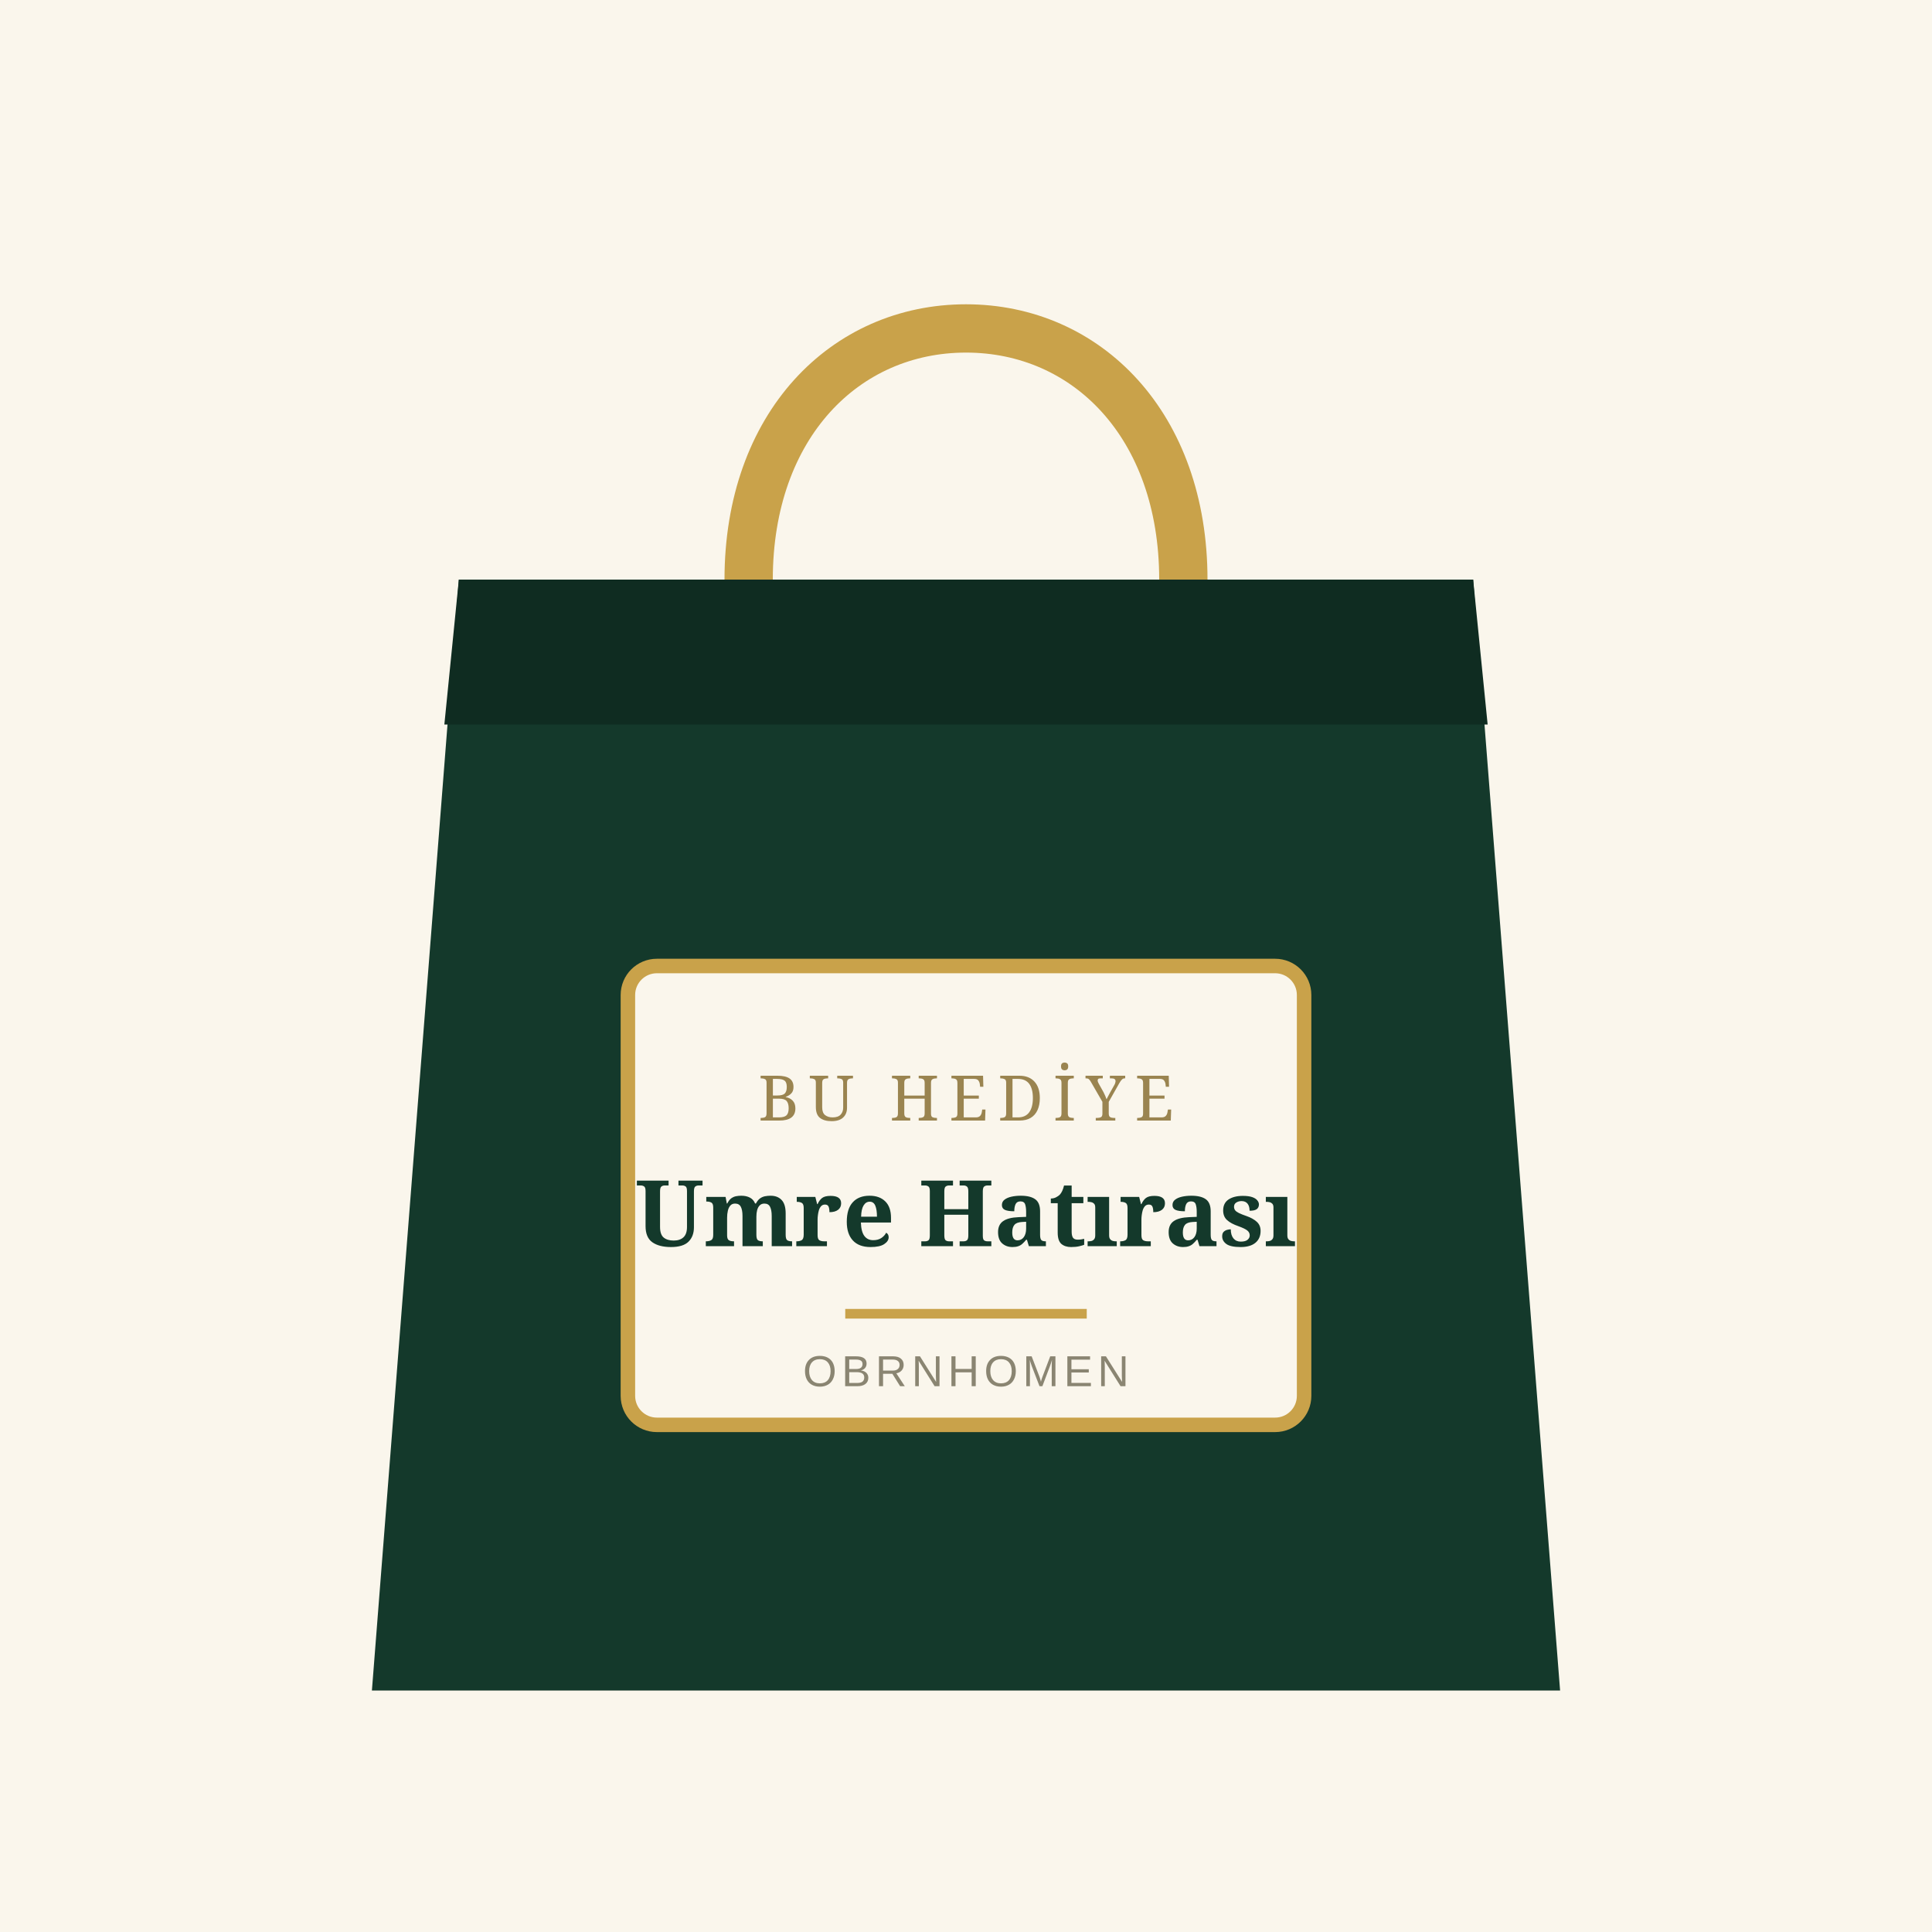
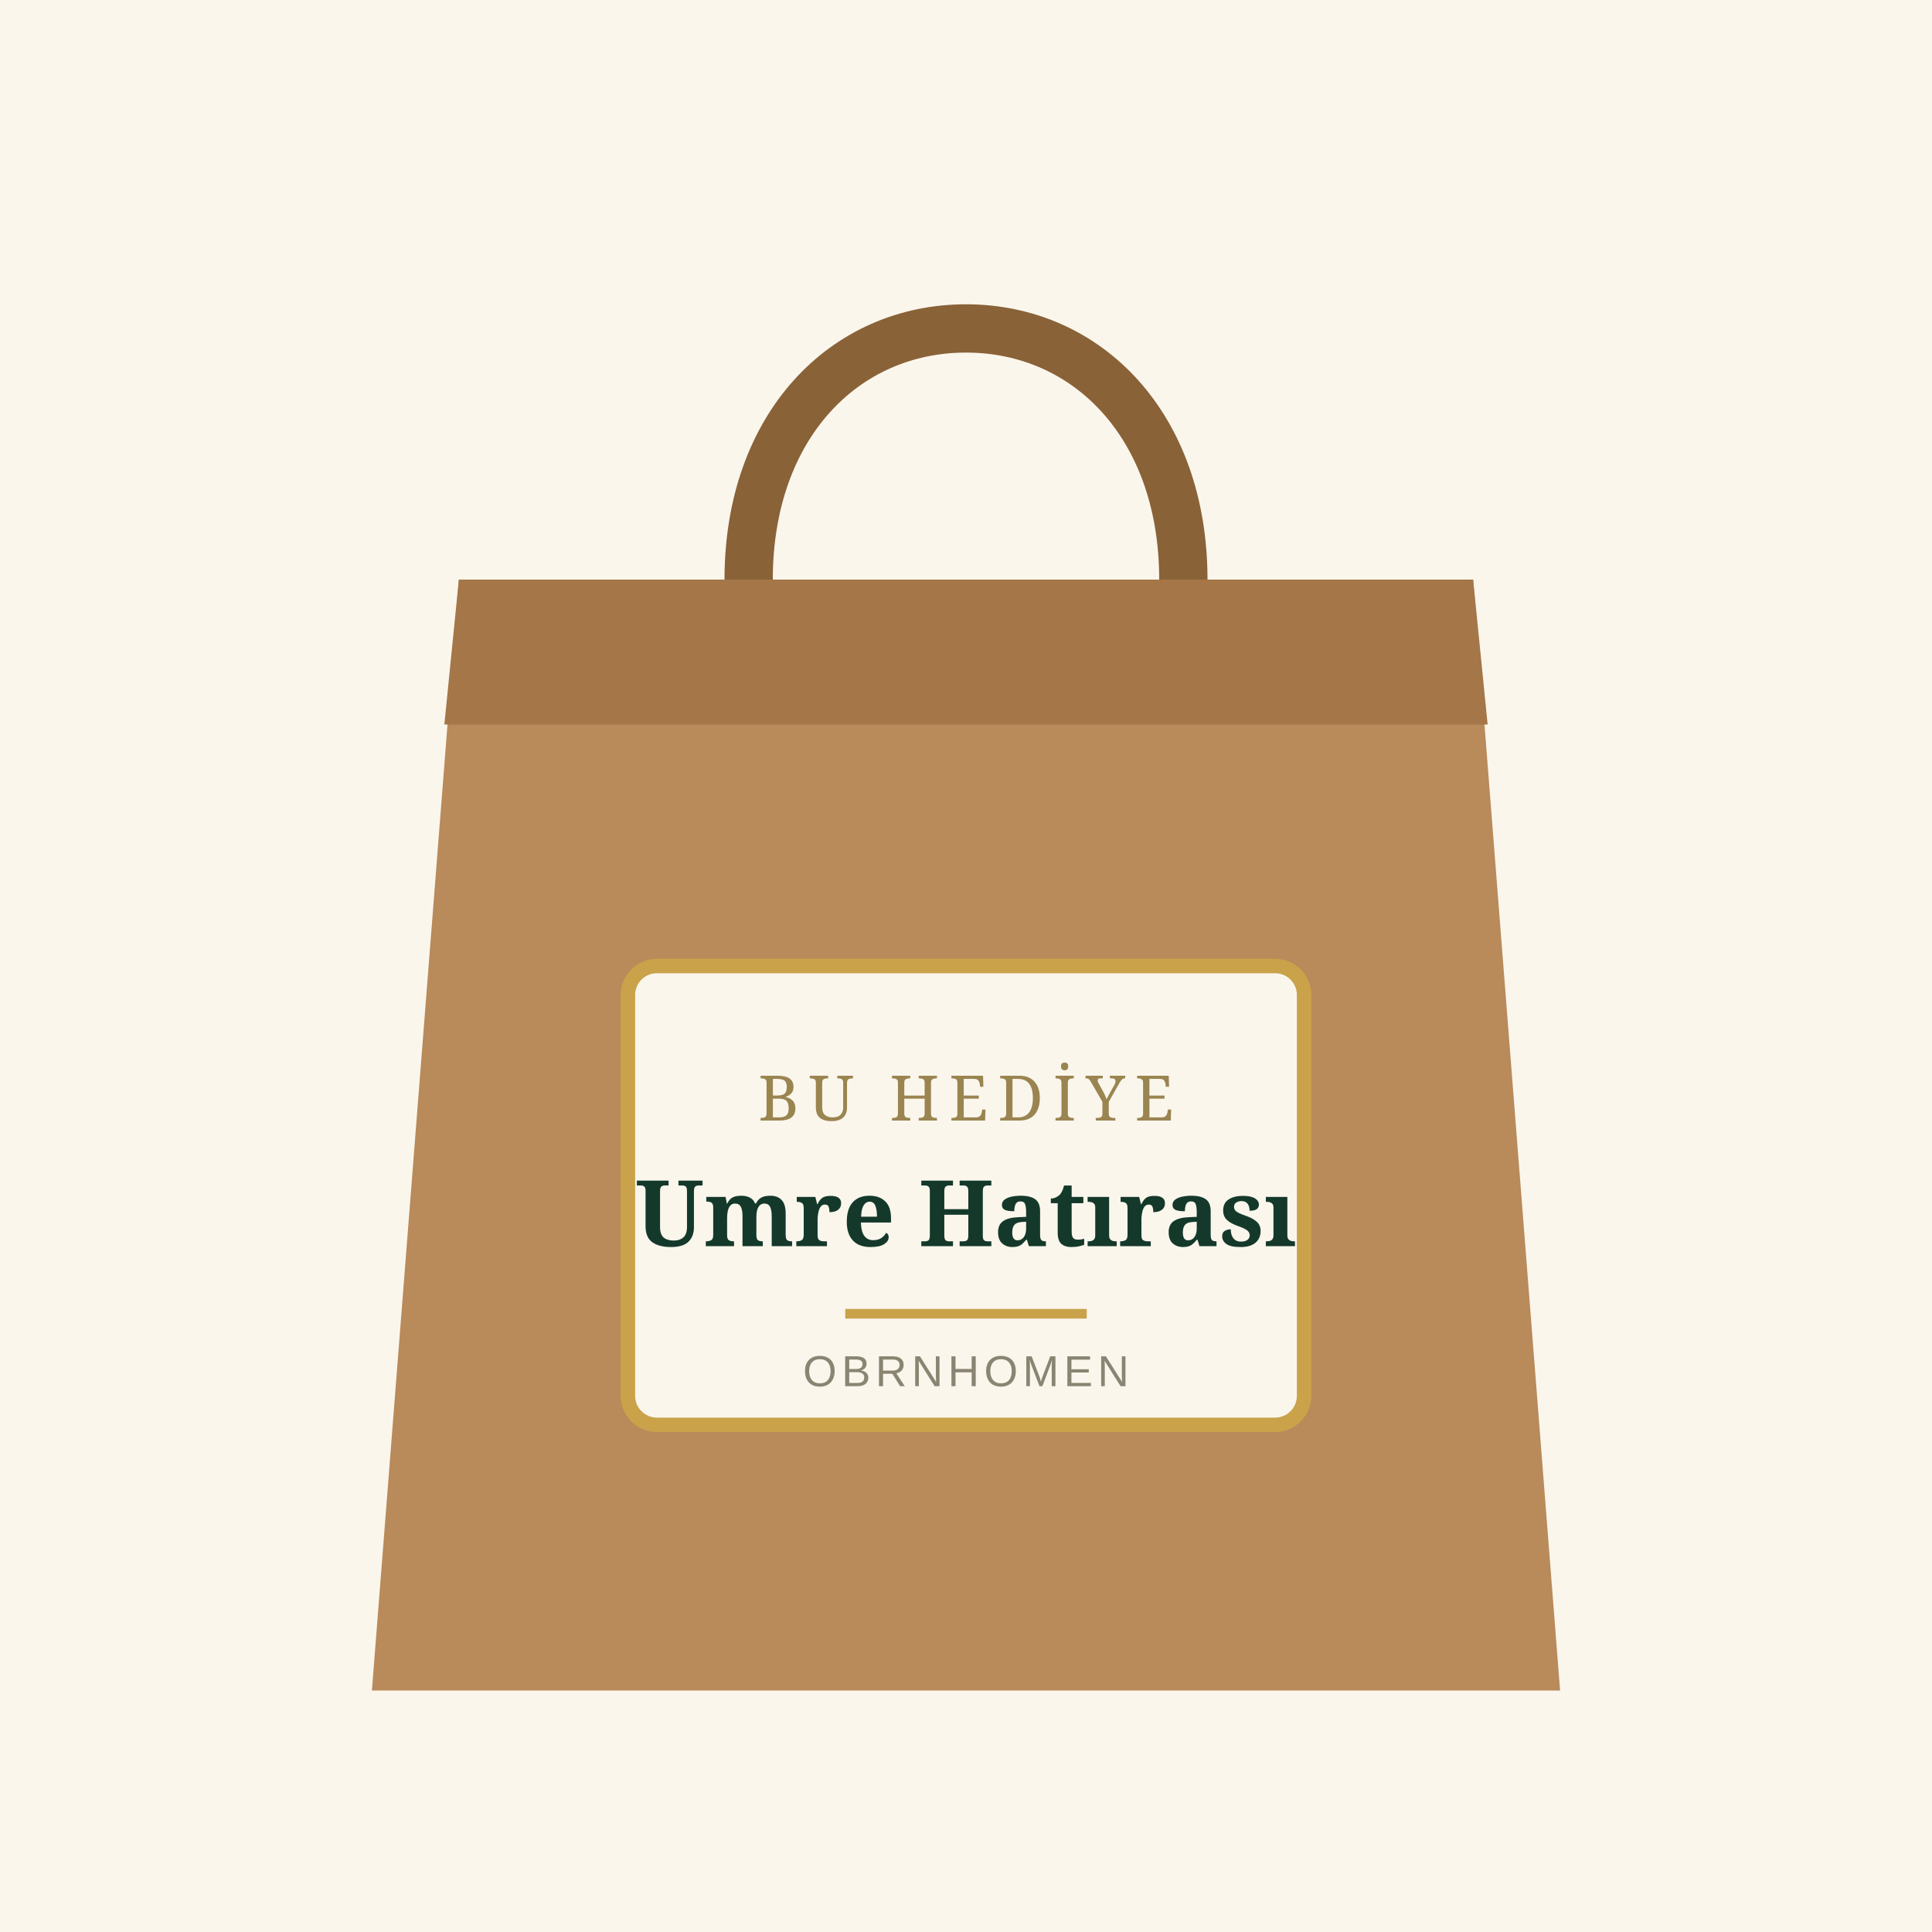
<svg xmlns="http://www.w3.org/2000/svg" viewBox="0 0 400 400">
  <rect width="400" height="400" fill="#faf6ec" />
-   <path d="M155 120c0-32 20-52 45-52s45 20 45 52" fill="none" stroke="#c9a24a" stroke-width="10" stroke-linecap="round" />
-   <path d="M95 120h210l18 230H77z" fill="#14392b" />
-   <path d="M95 120h210l3 30H92z" fill="#0f2c21" />
+   <path d="M155 120c0-32 20-52 45-52s45 20 45 52" fill="none" stroke="#8a6238" stroke-width="10" stroke-linecap="round" />
+   <path d="M95 120h210l18 230H77z" fill="#b98a5a" />
+   <path d="M95 120h210l3 30H92z" fill="#a47648" />
  <rect x="130" y="200" width="140" height="95" rx="6" fill="#faf6ec" stroke="#c9a24a" stroke-width="3" />
  <text x="200" y="232" text-anchor="middle" font-family="Georgia,serif" font-size="13" letter-spacing="2" fill="#9a8450">BU HEDİYE</text>
  <text x="200" y="258" text-anchor="middle" font-family="Georgia,serif" font-size="19" font-weight="bold" fill="#14392b">Umre Hatırası</text>
  <line x1="175" y1="272" x2="225" y2="272" stroke="#c9a24a" stroke-width="2" />
  <text x="200" y="287" text-anchor="middle" font-family="Arial,sans-serif" font-size="9" letter-spacing="1" fill="#8a8572">OBRNHOMEN</text>
</svg>
